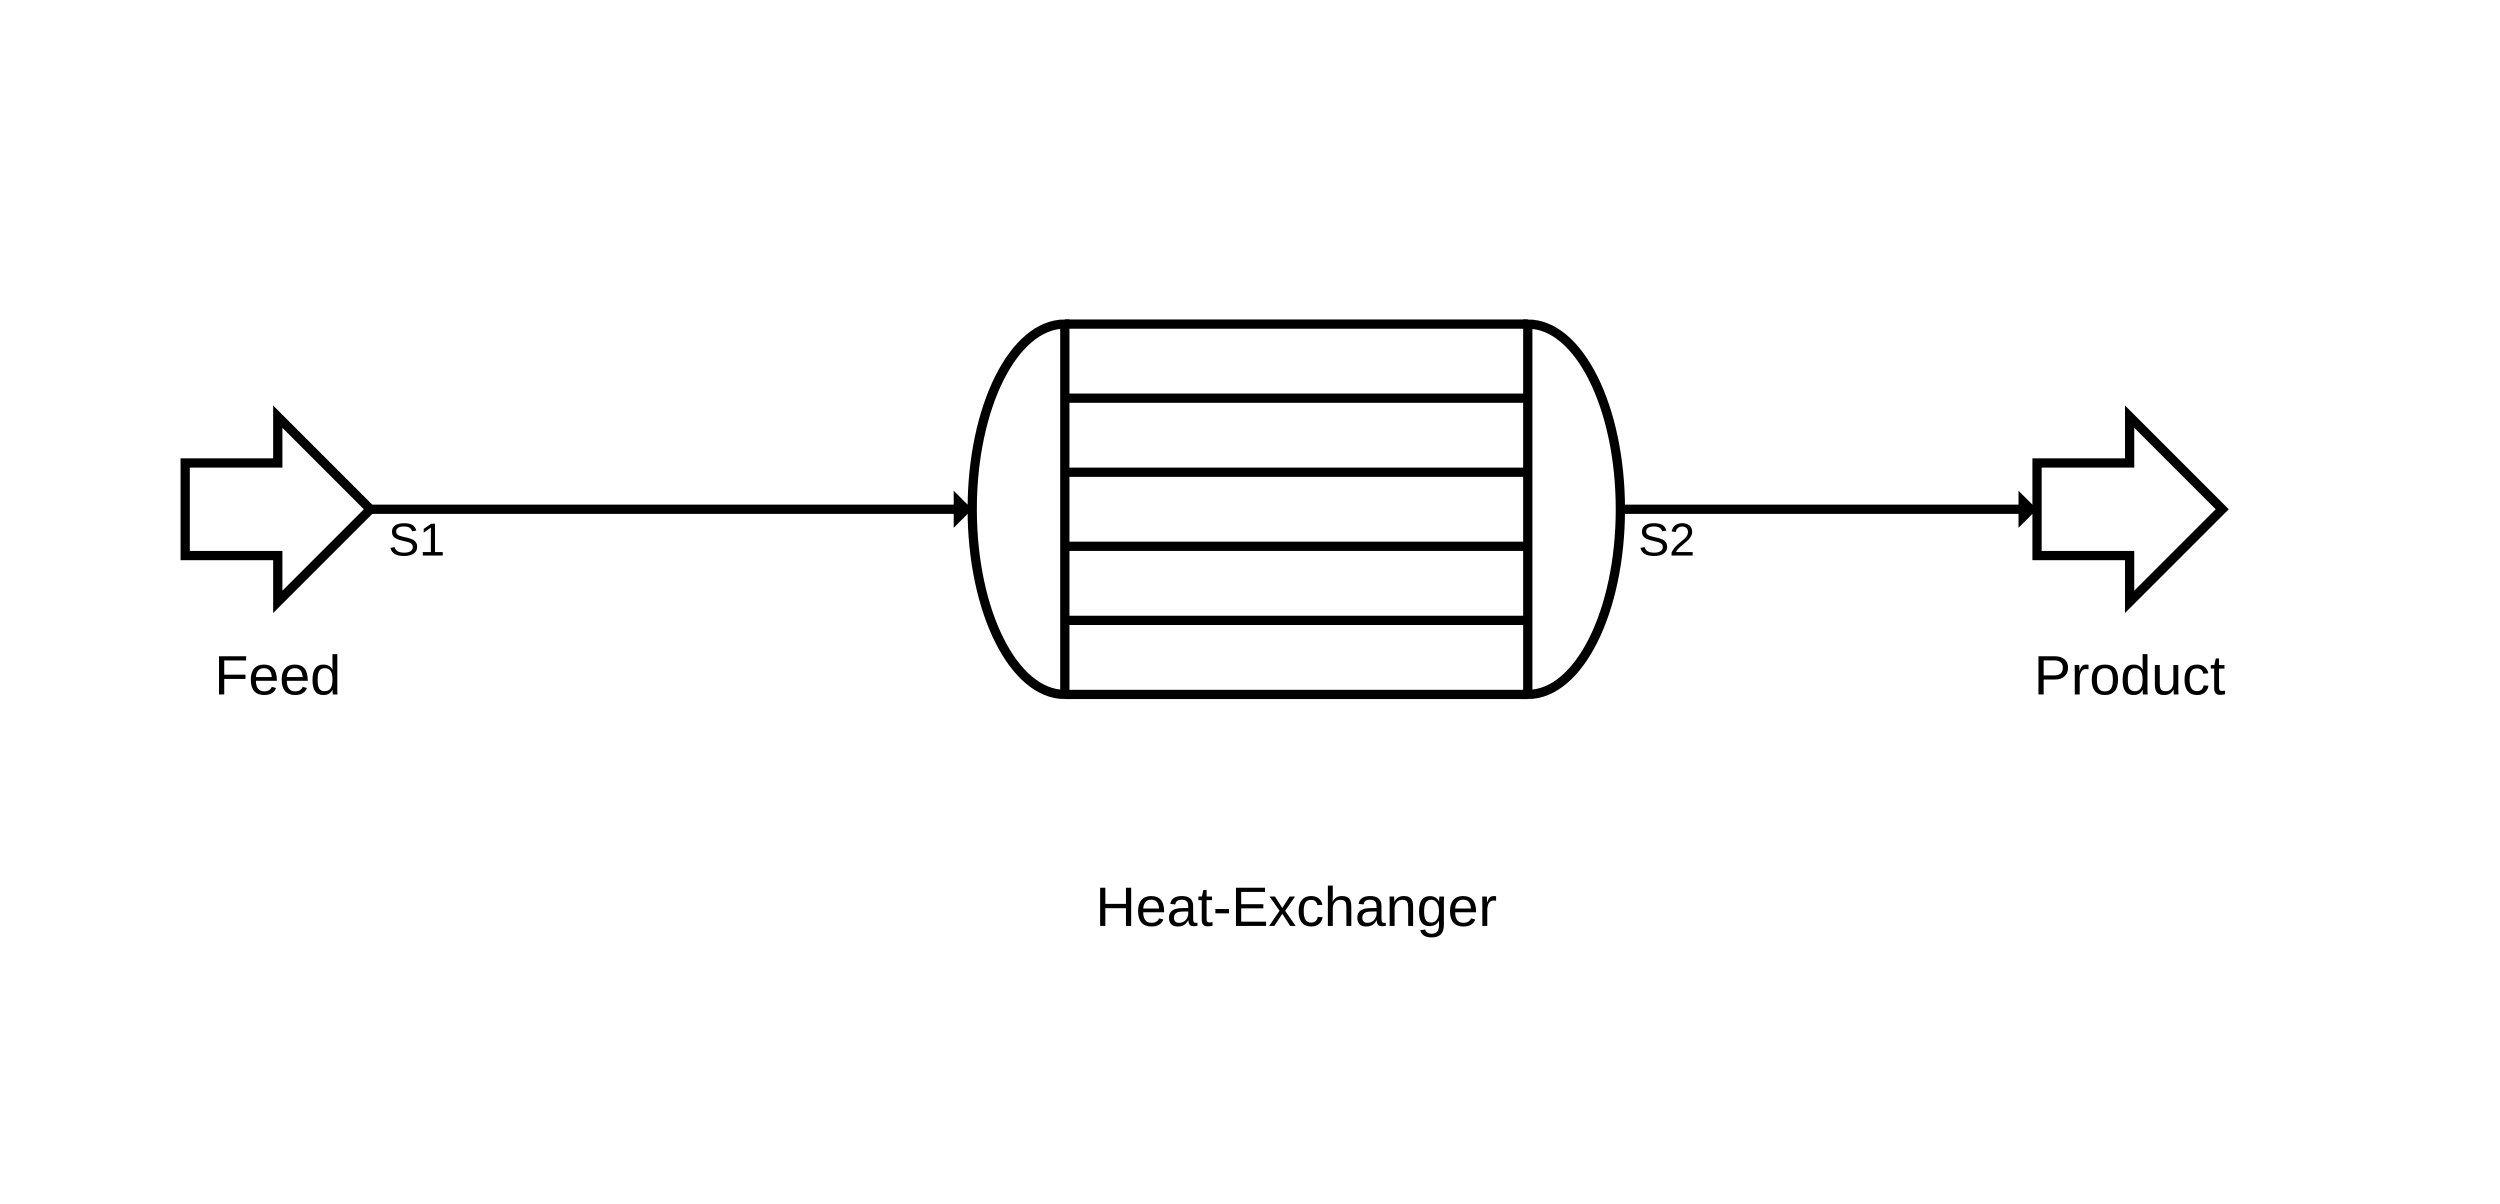
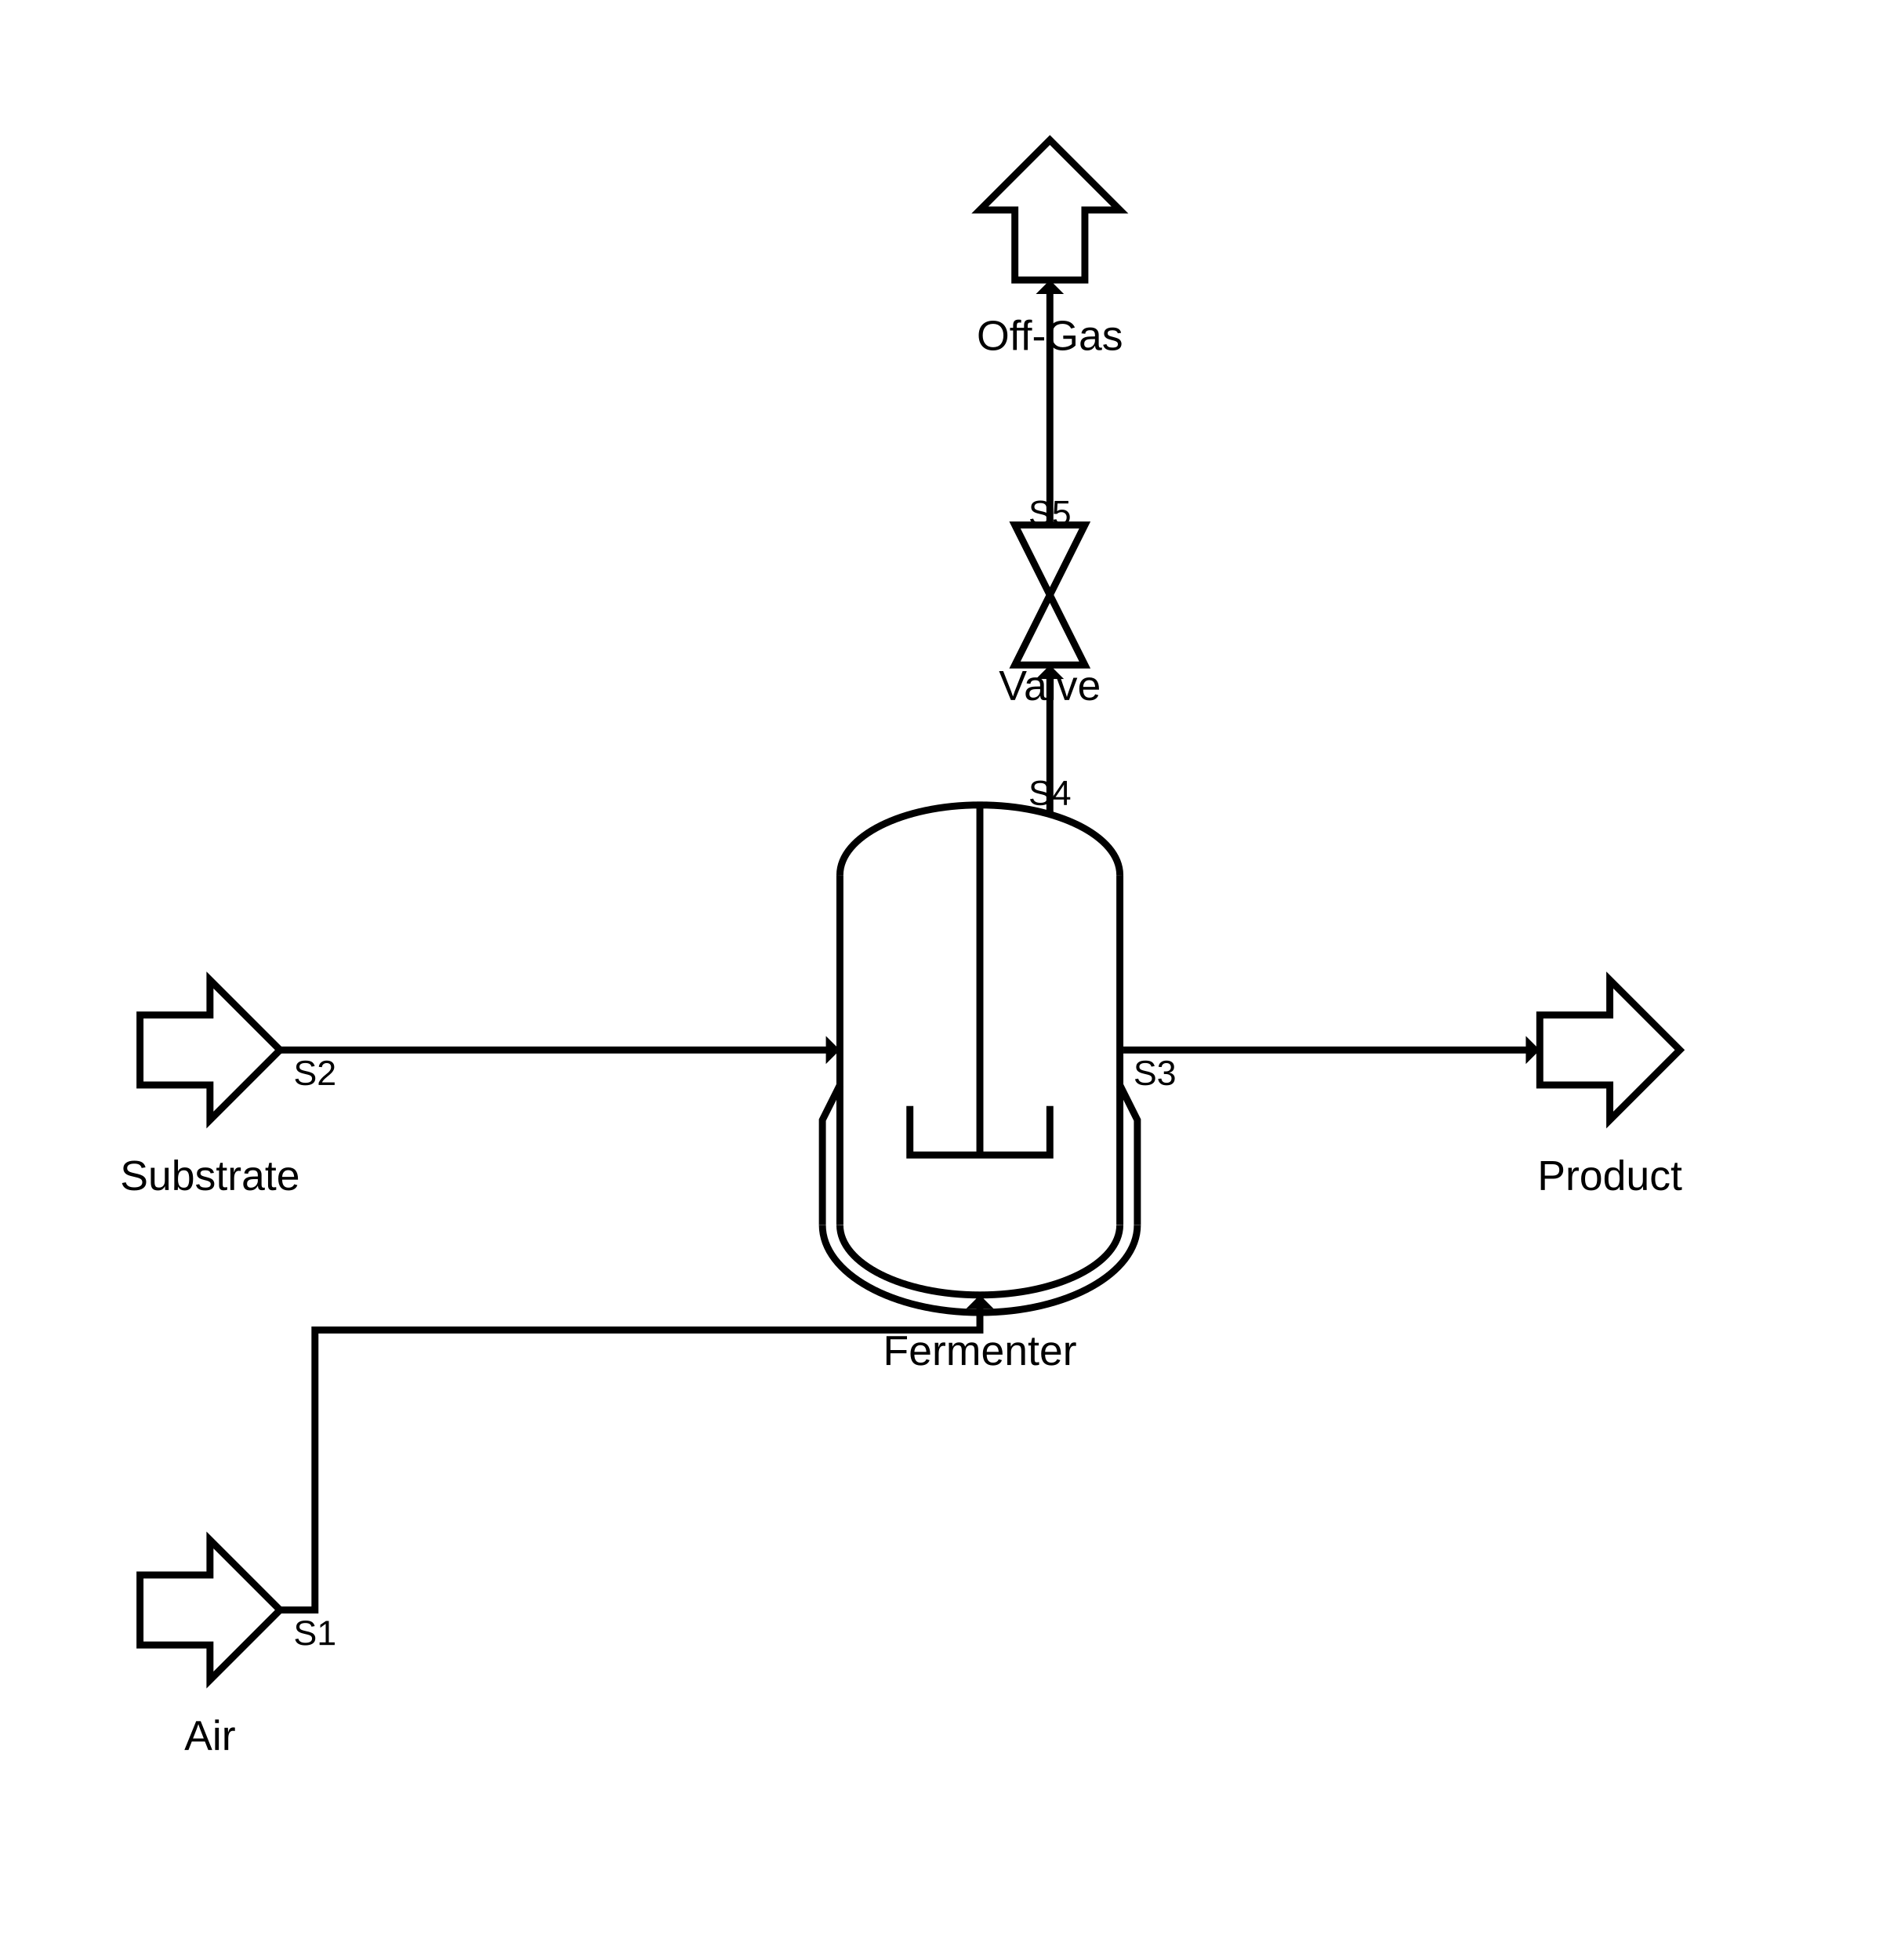
- <svg xmlns="http://www.w3.org/2000/svg" baseProfile="full" height="390.0px" style="background-color:rgb(255, 255, 255)" version="1.1" viewBox="-40,150,540.0,260" width="810.0px">
+ <svg xmlns="http://www.w3.org/2000/svg" baseProfile="full" height="840.0px" style="background-color:rgb(255, 255, 255)" version="1.1" viewBox="-40,-40,540.0,560" width="810.0px">
  <defs>
-     <marker id="id4" markerHeight="4" markerWidth="4" orient="auto" refX="2" refY="2">
+     <marker id="id1" markerHeight="4" markerWidth="4" orient="auto" refX="2" refY="2">
      <path d="M0,0 V4 L2,2 Z" stroke-width="1" />
    </marker>
  </defs>
  <g id="S1">
-     <path d="M 40 260.0  L 40 260  L 170 260 " fill="none" marker-end="url(#id4)" stroke="rgb(0, 0, 0)" stroke-width="2" />
-     <text fill="rgb(0, 0, 0)" font-family="Arial" font-size="10" text-anchor="middle" x="50" y="270">S1</text>
+     <path d="M 40 420.0  L 40 420  L 50 420  L 50 340  L 240 340  L 240 330 " fill="none" marker-end="url(#id1)" stroke="rgb(0, 0, 0)" stroke-width="2" />
+     <text fill="rgb(0, 0, 0)" font-family="Arial" font-size="10" text-anchor="middle" x="50" y="430">S1</text>
  </g>
  <g id="S2">
-     <path d="M 310.0 260.0  L 310 260  L 400 260 " fill="none" marker-end="url(#id4)" stroke="rgb(0, 0, 0)" stroke-width="2" />
-     <text fill="rgb(0, 0, 0)" font-family="Arial" font-size="10" text-anchor="middle" x="320" y="270">S2</text>
+     <path d="M 40 260.0  L 40 260  L 200 260 " fill="none" marker-end="url(#id1)" stroke="rgb(0, 0, 0)" stroke-width="2" />
+     <text fill="rgb(0, 0, 0)" font-family="Arial" font-size="10" text-anchor="middle" x="50" y="270">S2</text>
  </g>
-   <g id="FeedT">
+   <g id="S3">
+     <path d="M 280 260.0  L 280 260  L 400 260 " fill="none" marker-end="url(#id1)" stroke="rgb(0, 0, 0)" stroke-width="2" />
+     <text fill="rgb(0, 0, 0)" font-family="Arial" font-size="10" text-anchor="middle" x="290" y="270">S3</text>
+   </g>
+   <g id="S4">
+     <path d="M 260.0 192.8  L 260 190  L 260 150 " fill="none" marker-end="url(#id1)" stroke="rgb(0, 0, 0)" stroke-width="2" />
+     <text fill="rgb(0, 0, 0)" font-family="Arial" font-size="10" text-anchor="middle" x="260" y="190">S4</text>
+   </g>
+   <g id="S5">
+     <path d="M 260.0 110.0  L 260 110  L 260 40 " fill="none" marker-end="url(#id1)" stroke="rgb(0, 0, 0)" stroke-width="2" />
+     <text fill="rgb(0, 0, 0)" font-family="Arial" font-size="10" text-anchor="middle" x="260" y="110">S5</text>
+   </g>
+   <g id="AirT">
+     <path d="M 0 410.0  L 20.0 410.0  L 20.0 400  L 40 420.0  L 20.0 440  L 20.0 430.0  L 0 430.0  Z" fill="rgb(255, 255, 255)" stroke="rgb(0, 0, 0)" stroke-width="2" />
+   </g>
+   <g id="Air">
+     <text fill="rgb(0, 0, 0)" font-family="Arial" font-size="12" text-anchor="middle" x="20.0" y="460">Air</text>
+   </g>
+   <g id="SubstrateT">
    <path d="M 0 250.0  L 20.0 250.0  L 20.0 240  L 40 260.0  L 20.0 280  L 20.0 270.0  L 0 270.0  Z" fill="rgb(255, 255, 255)" stroke="rgb(0, 0, 0)" stroke-width="2" />
  </g>
-   <g id="Feed">
-     <text fill="rgb(0, 0, 0)" font-family="Arial" font-size="12" text-anchor="middle" x="20.0" y="300">Feed</text>
+   <g id="Substrate">
+     <text fill="rgb(0, 0, 0)" font-family="Arial" font-size="12" text-anchor="middle" x="20.0" y="300">Substrate</text>
  </g>
-   <g id="Heat-ExchangerT" transform="rotate(90,240.0,260.0 ) ">
+   <g id="FermenterT">
    <rect fill="rgb(255, 255, 255)" height="100" stroke="rgb(255, 255, 255)" stroke-width="2" width="80" x="200" y="210" />
    <line stroke="rgb(0, 0, 0)" stroke-width="2" x1="200" x2="200" y1="210" y2="310" />
    <line stroke="rgb(0, 0, 0)" stroke-width="2" x1="280" x2="280" y1="210" y2="310" />
-     <path d="M 240.0 210.0  L 200.0 210.0  A 40.0 20.0 0 1,1 280.0 210.0 Z" fill="rgb(255, 255, 255)" stroke="rgb(0, 0, 0)" stroke-width="2" />
-     <path d="M 240.0 310.0  L 280.0 310.0  A 40.0 20.0 0 1,1 200.0 310.0 Z" fill="rgb(255, 255, 255)" stroke="rgb(0, 0, 0)" stroke-width="2" />
-     <line stroke="rgb(0, 0, 0)" stroke-width="2" x1="216.0" x2="216.0" y1="210" y2="310" />
-     <line stroke="rgb(0, 0, 0)" stroke-width="2" x1="232.0" x2="232.0" y1="210" y2="310" />
-     <line stroke="rgb(0, 0, 0)" stroke-width="2" x1="248.0" x2="248.0" y1="210" y2="310" />
-     <line stroke="rgb(0, 0, 0)" stroke-width="2" x1="264.0" x2="264.0" y1="210" y2="310" />
+     <path d="M 200.0 210.0  A 40.0 20.0 0 1,1 280.0 210.0" fill="rgb(255, 255, 255)" stroke="rgb(0, 0, 0)" stroke-width="2" />
+     <path d="M 280.0 310.0  A 40.0 20.0 0 1,1 200.0 310.0" fill="rgb(255, 255, 255)" stroke="rgb(0, 0, 0)" stroke-width="2" />
+     <line stroke="rgb(0, 0, 0)" stroke-width="2" x1="240.0" x2="240.0" y1="190" y2="290.0" />
+     <path d="M 220.0 276.0  L 220.0 290.0  L 260.0 290.0  L 260.0 276.0 " fill="none" stroke="rgb(0, 0, 0)" stroke-width="2" />
+     <path d="M 200 270.0  L 195 280.0  L 195 310 " fill="none" stroke="rgb(0, 0, 0)" stroke-width="2" />
+     <path d="M 280 270.0  L 285 280.0  L 285 310 " fill="none" stroke="rgb(0, 0, 0)" stroke-width="2" />
+     <path d="M 285.0 310.0  A 45.0 25.0 0 1,1 195.0 310.0" fill="none" stroke="rgb(0, 0, 0)" stroke-width="2" />
  </g>
-   <g id="Heat-Exchanger">
-     <text fill="rgb(0, 0, 0)" font-family="Arial" font-size="12" text-anchor="middle" x="240.0" y="350">Heat-Exchanger</text>
+   <g id="Fermenter">
+     <text fill="rgb(0, 0, 0)" font-family="Arial" font-size="12" text-anchor="middle" x="240.0" y="350">Fermenter</text>
+   </g>
+   <g id="Off-GasT" transform="rotate(-90,260.0,20.0 ) ">
+     <path d="M 240 10.0  L 260.0 10.0  L 260.0 0  L 280 20.0  L 260.0 40  L 260.0 30.0  L 240 30.0  Z" fill="rgb(255, 255, 255)" stroke="rgb(0, 0, 0)" stroke-width="2" />
+   </g>
+   <g id="Off-Gas">
+     <text fill="rgb(0, 0, 0)" font-family="Arial" font-size="12" text-anchor="middle" x="260.0" y="60">Off-Gas</text>
  </g>
  <g id="ProductT">
    <path d="M 400 250.0  L 420.0 250.0  L 420.0 240  L 440 260.0  L 420.0 280  L 420.0 270.0  L 400 270.0  Z" fill="rgb(255, 255, 255)" stroke="rgb(0, 0, 0)" stroke-width="2" />
  </g>
  <g id="Product">
    <text fill="rgb(0, 0, 0)" font-family="Arial" font-size="12" text-anchor="middle" x="420.0" y="300">Product</text>
  </g>
+   <g id="ValveT" transform="rotate(-90,260.0,130.0 ) ">
+     <path d="M 240 120  L 280 140  L 280 120  L 240 140  Z" fill="rgb(255, 255, 255)" stroke="rgb(0, 0, 0)" stroke-width="2" />
+   </g>
+   <g id="Valve">
+     <text fill="rgb(0, 0, 0)" font-family="Arial" font-size="12" text-anchor="middle" x="260.0" y="160">Valve</text>
+   </g>
</svg>
